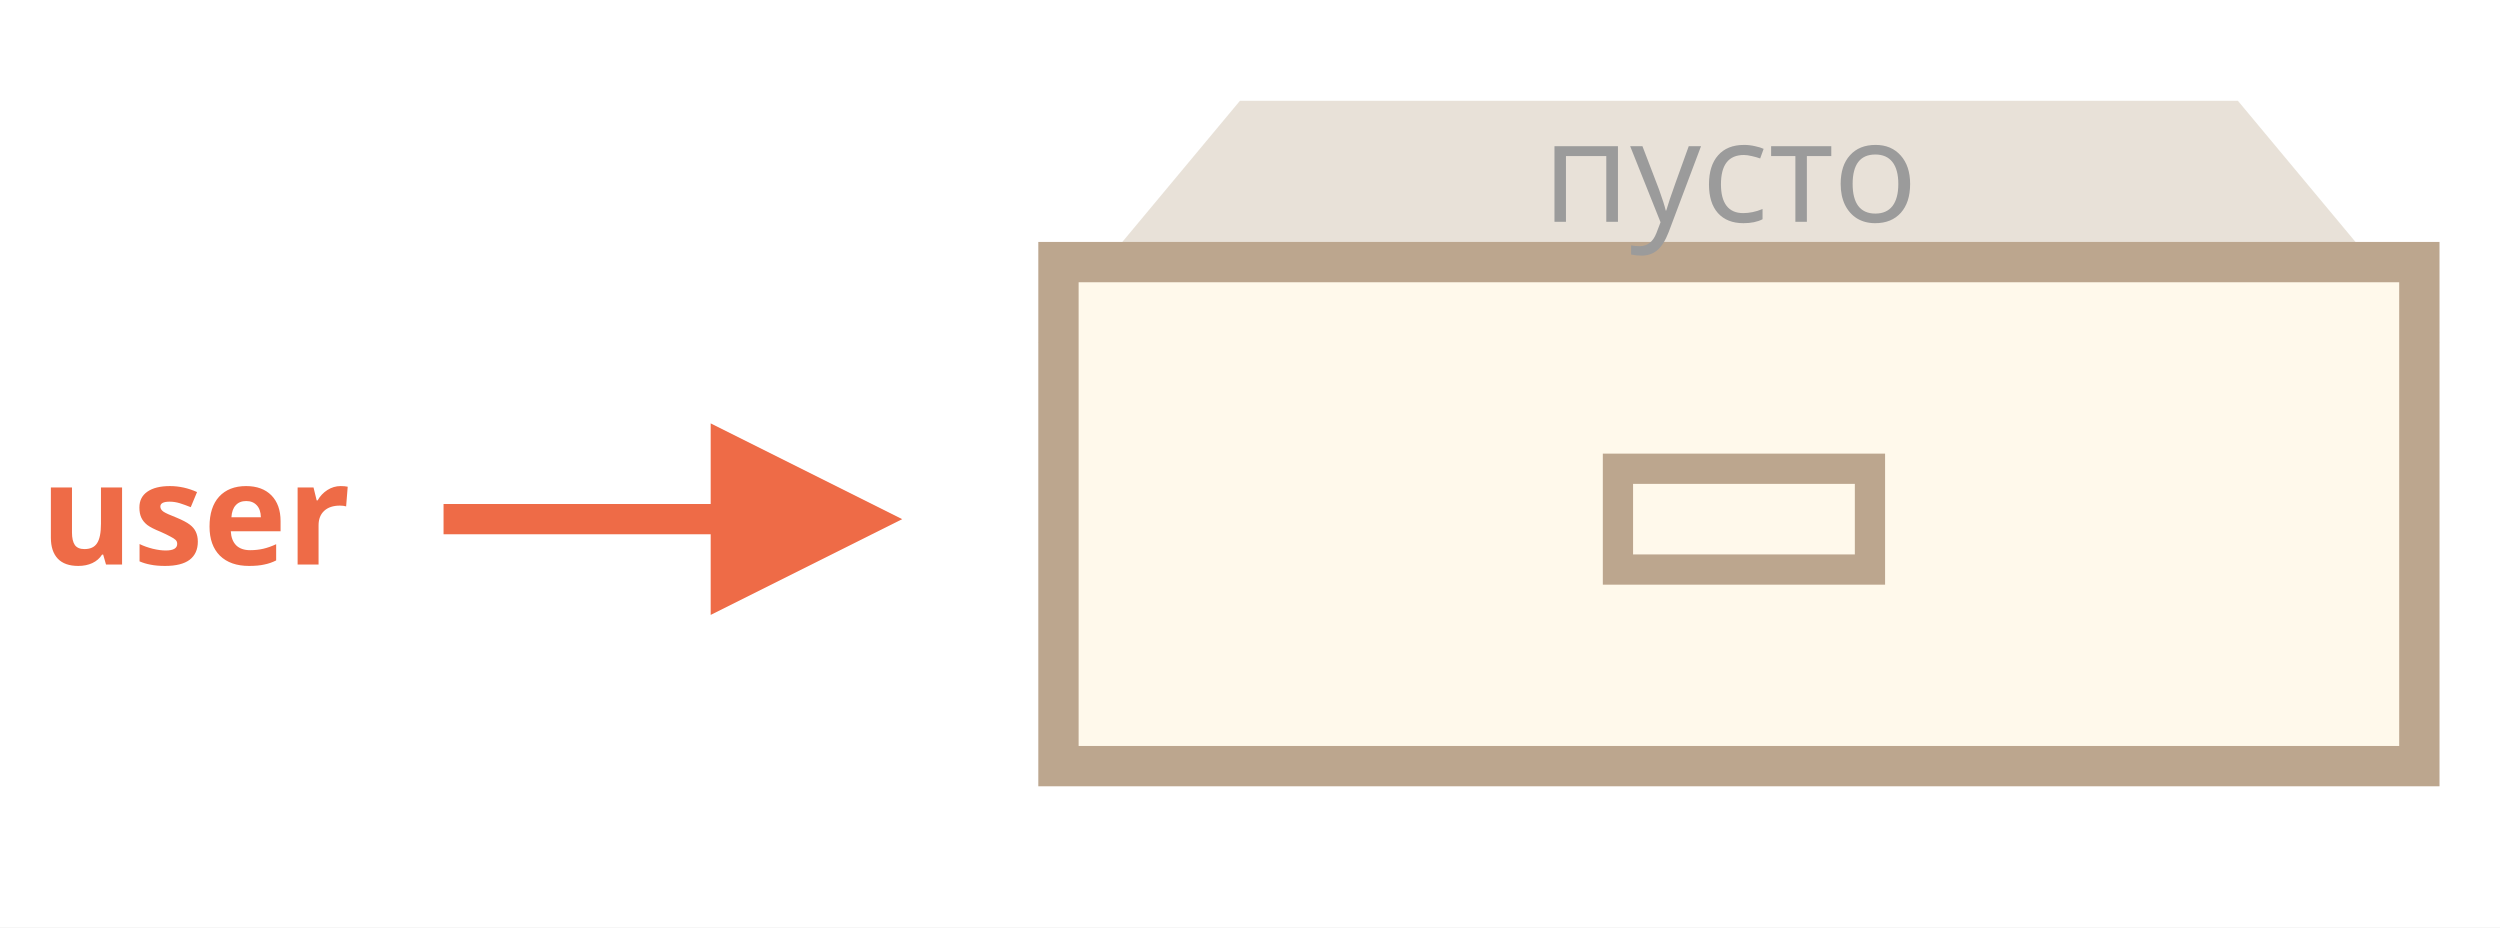
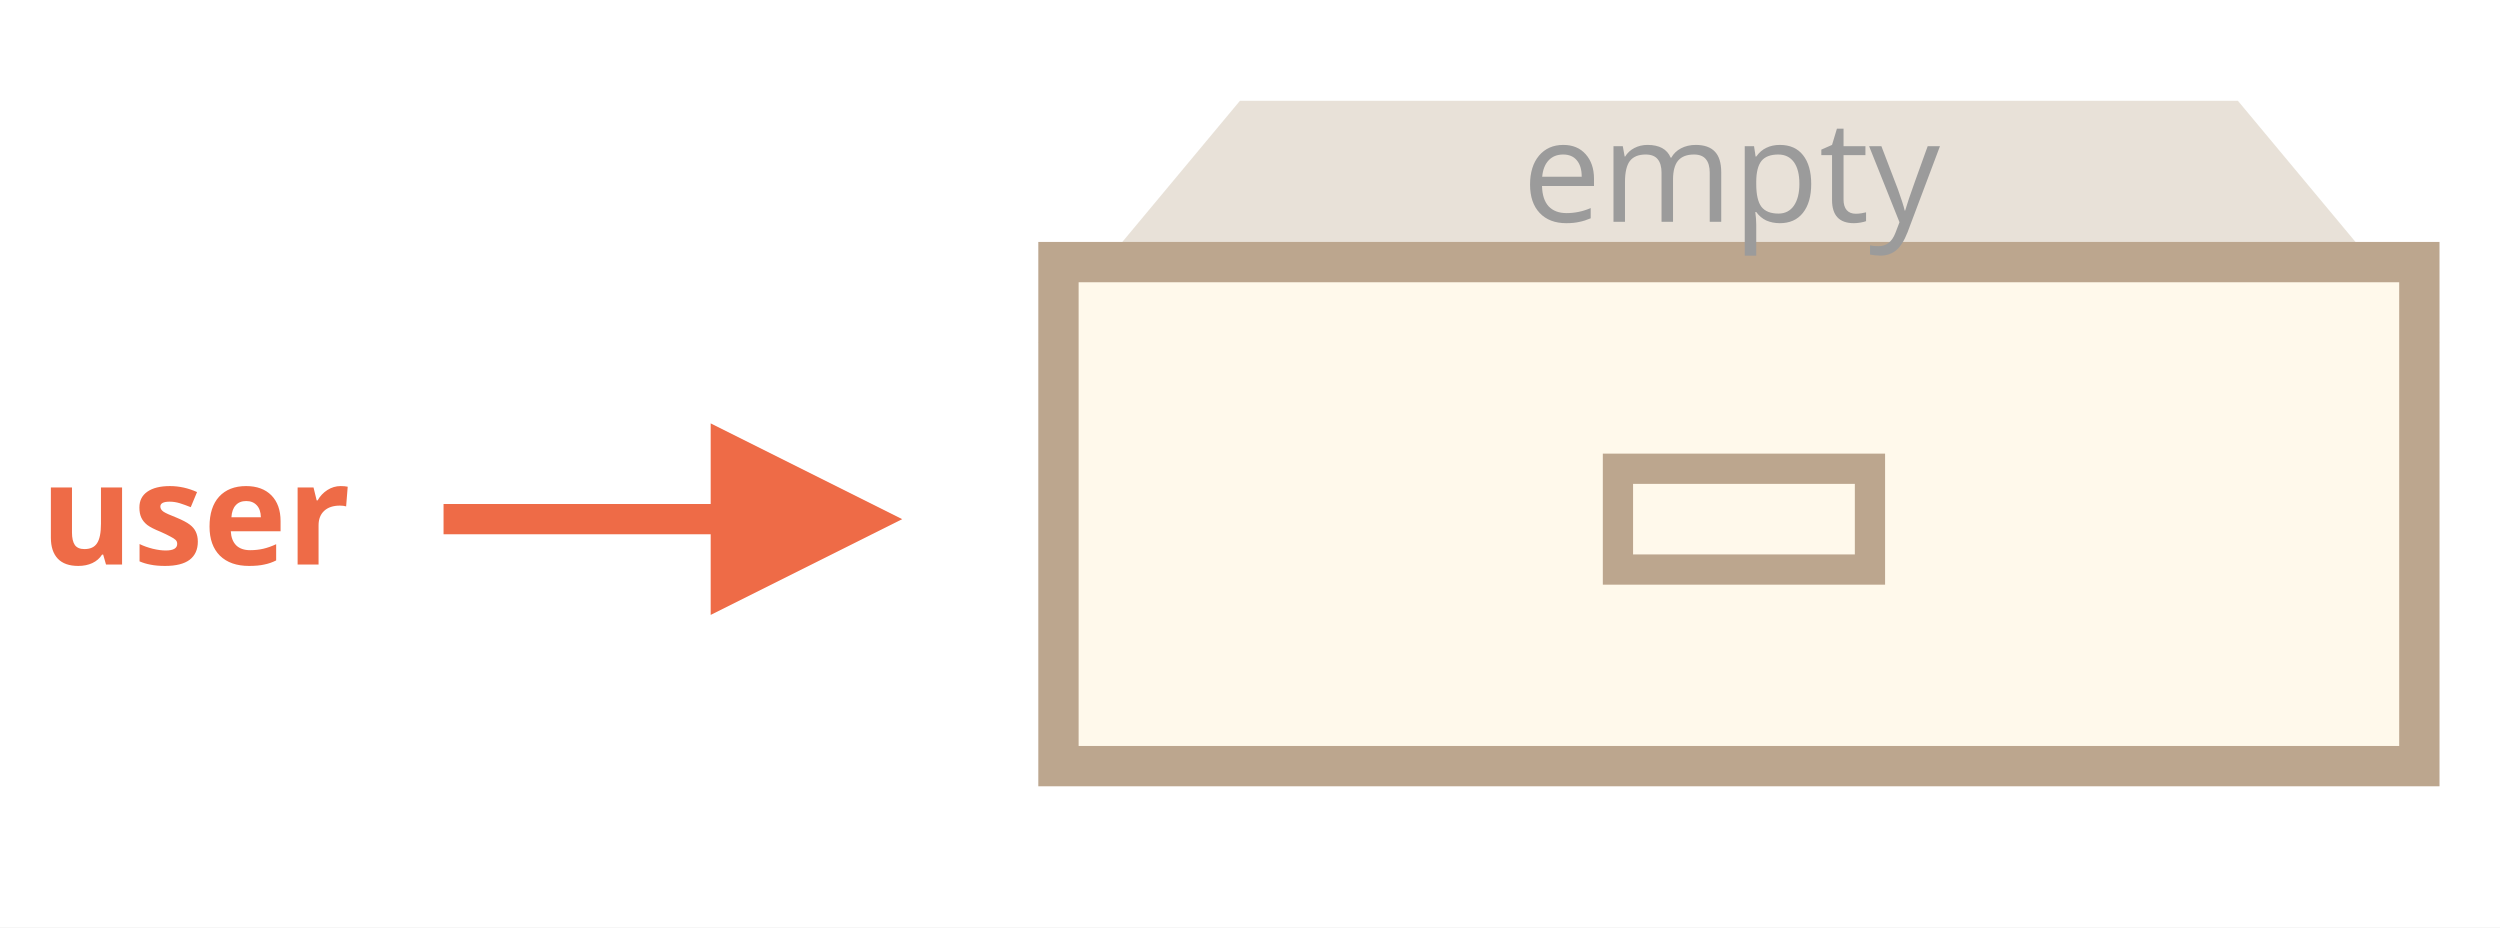
<svg xmlns="http://www.w3.org/2000/svg" width="248px" height="92px" viewBox="0 0 248 92" version="1.1">
  <g id="combined" stroke="none" stroke-width="1" fill="none" fill-rule="evenodd">
    <g id="object-user-empty.svg">
      <rect fill="#FFFFFF" x="0" y="0" width="248" height="92" />
      <path d="M123.937,12 L107.27,32 L237.73,32 L221.063,12 L123.937,12 Z" id="Rectangle-4-Copy" stroke="#D1C4B1" stroke-width="4" fill="#D1C4B1" opacity="0.5" />
      <rect id="Rectangle-4" stroke="#BCA68E" stroke-width="4" fill="#FFF9EB" x="105" y="26" width="135" height="50" />
      <rect id="Rectangle-8" stroke="#BCA68E" stroke-width="3" x="160.5" y="46.5" width="25" height="10" />
      <text id="empty" font-family="OpenSans-Regular, Open Sans" font-size="14" font-weight="normal" fill="#9B9B9B">
-         <tspan x="153" y="22">пусто</tspan>
+         <tspan x="151" y="22">empty</tspan>
      </text>
      <text id="user" font-family="OpenSans-Bold, Open Sans" font-size="14" font-weight="bold" fill="#EE6B47">
        <tspan x="4" y="56">user</tspan>
      </text>
      <path id="Line-8" d="M70.5,53 L44,53 L44,50 L70.5,50 L70.5,42 L89.5,51.5 L70.5,61 L70.5,53 Z" fill="#EE6B47" fill-rule="nonzero" />
    </g>
  </g>
</svg>
